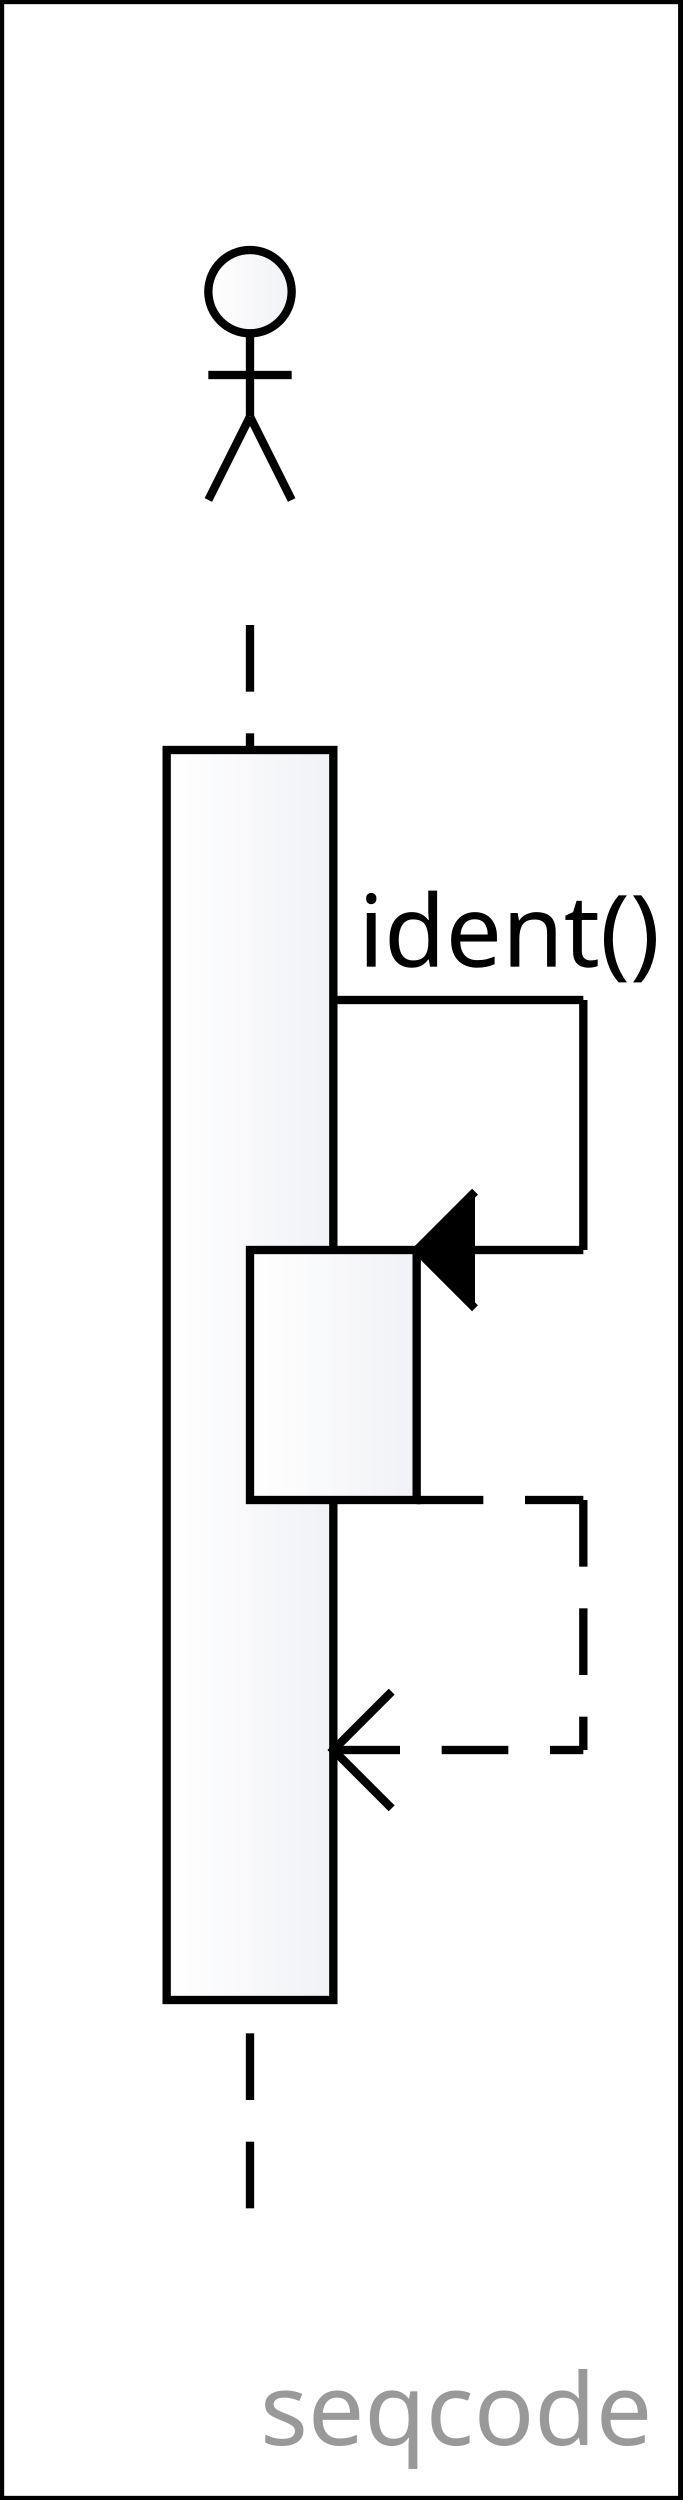
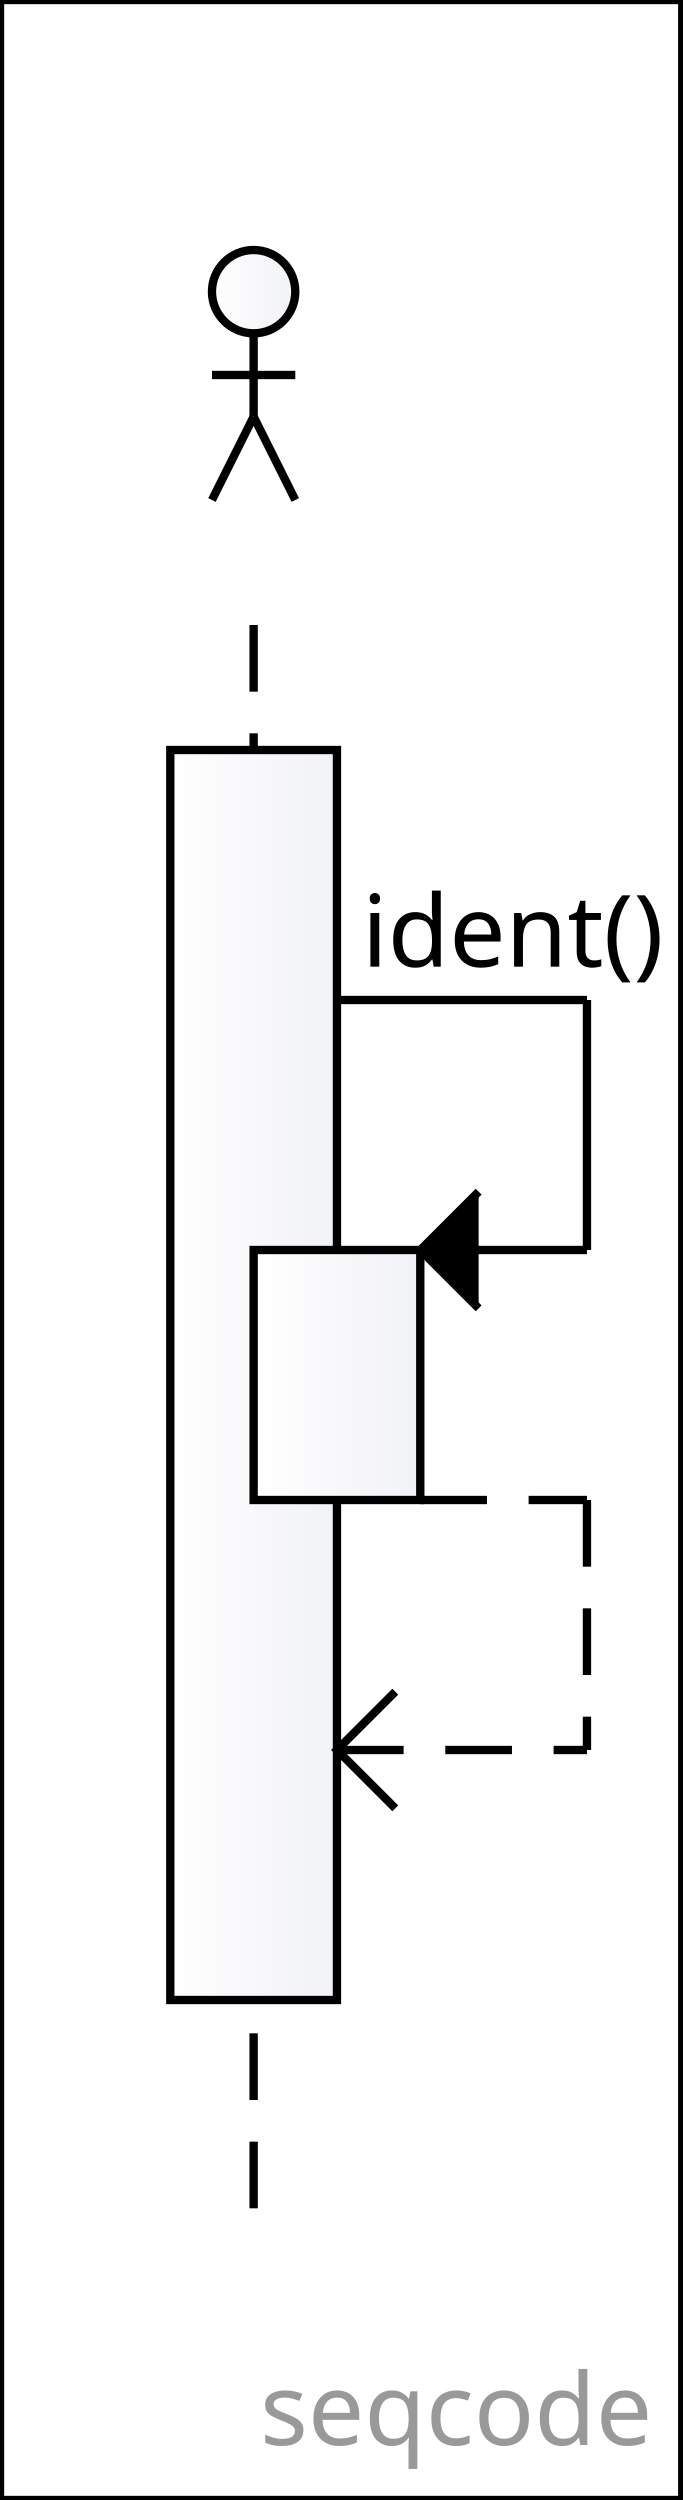
<svg xmlns="http://www.w3.org/2000/svg" version="1.1" width="81.87" height="300" viewBox="0 0 81.87 300">
  <defs>
-     <linearGradient id="SvgjsLinearGradient1008">
+     <linearGradient id="SvgjsLinearGradient1009">
      <stop stop-color="#ffffff" offset="0" />
      <stop stop-color="#f1f2f6" offset="1" />
    </linearGradient>
    <text id="seqcode">ident() {

</text>
  </defs>
  <rect width="81.87" height="300" fill="white" stroke-width="1" stroke="black" />
-   <a href="http://seqcode.app" target="_blank">
+   <a href="https://seqcode.app" target="_blank">
    <text text-anchor="end" font-size="12" font-weight="100" font-family="sans-serif" fill="#999999" x="78.27" y="293.4">seqcode </text>
  </a>
-   <line x1="30" y1="75" x2="30" y2="270" stroke-dasharray="8 5" stroke-width="1" stroke="black" />
-   <g>
-     <rect width="20" height="150" x="20" y="90" fill="url(#SvgjsLinearGradient1008)" stroke-width="1" stroke="black" />
+   <line x1="30.435" y1="75" x2="30.435" y2="270" stroke-dasharray="8 5" stroke-width="1" stroke="black" />
+   <g transform="matrix(1,0,0,1,0.4350586,0)">
+     <rect width="20" height="150" x="20" y="90" fill="url(#SvgjsLinearGradient1009)" stroke-width="1" stroke="black" />
  </g>
-   <g>
-     <rect width="20" height="30" x="30" y="150" fill="url(#SvgjsLinearGradient1008)" stroke-width="1" stroke="black" />
+   <g transform="matrix(1,0,0,1,0.4350586,0)">
+     <rect width="20" height="30" x="30" y="150" fill="url(#SvgjsLinearGradient1009)" stroke-width="1" stroke="black" />
  </g>
-   <text text-anchor="start" font-size="12" font-weight="100" font-family="sans-serif" fill="black" x="43" y="116">ident()</text>
-   <line x1="40" y1="120" x2="70" y2="120" stroke-width="1" stroke="black" />
-   <line x1="70" y1="120" x2="70" y2="150" stroke-width="1" stroke="black" />
-   <line x1="50" y1="150" x2="70" y2="150" stroke-width="1" stroke="black" />
-   <polyline points="57,143 50,150 57,157" fill="black" stroke-width="1" stroke="black" />
-   <text text-anchor="start" font-size="12" font-weight="100" font-family="sans-serif" fill="black" x="53" y="176" />
-   <line x1="50" y1="180" x2="70" y2="180" stroke-dasharray="8 5" stroke-width="1" stroke="black" />
-   <line x1="70" y1="180" x2="70" y2="210" stroke-dasharray="8 5" stroke-width="1" stroke="black" />
-   <line x1="40" y1="210" x2="70" y2="210" stroke-dasharray="8 5" stroke-width="1" stroke="black" />
-   <polyline points="47,203 40,210 47,217" fill="transparent" stroke-width="1" stroke="black" />
-   <g transform="matrix(1,0,0,1,30,45)">
-     <circle r="5" cx="0" cy="-10" fill="url(#SvgjsLinearGradient1008)" stroke-width="1" stroke="black" />
+   <text text-anchor="start" font-size="12" font-weight="100" font-family="sans-serif" fill="black" x="43.435" y="116">ident()</text>
+   <line x1="40.435" y1="120" x2="70.435" y2="120" stroke-width="1" stroke="black" />
+   <line x1="70.435" y1="120" x2="70.435" y2="150" stroke-width="1" stroke="black" />
+   <line x1="50.435" y1="150" x2="70.435" y2="150" stroke-width="1" stroke="black" />
+   <polyline points="57.435,143 50.435,150 57.435,157" fill="black" stroke-width="1" stroke="black" />
+   <text text-anchor="start" font-size="12" font-weight="100" font-family="sans-serif" fill="black" x="53.435" y="176" />
+   <line x1="50.435" y1="180" x2="70.435" y2="180" stroke-dasharray="8 5" stroke-width="1" stroke="black" />
+   <line x1="70.435" y1="180" x2="70.435" y2="210" stroke-dasharray="8 5" stroke-width="1" stroke="black" />
+   <line x1="40.435" y1="210" x2="70.435" y2="210" stroke-dasharray="8 5" stroke-width="1" stroke="black" />
+   <polyline points="47.435,203 40.435,210 47.435,217" fill="transparent" stroke-width="1" stroke="black" />
+   <g transform="matrix(1,0,0,1,30.43506,45)">
+     <circle r="5" cx="0" cy="-10" fill="url(#SvgjsLinearGradient1009)" stroke-width="1" stroke="black" />
    <line x1="-5" y1="0" x2="5" y2="0" stroke-width="1" stroke="black" />
    <line x1="0" y1="-5" x2="0" y2="5" stroke-width="1" stroke="black" />
    <line x1="-5" y1="15" x2="0" y2="5" stroke-width="1" stroke="black" />
    <line x1="0" y1="5" x2="5" y2="15" stroke-width="1" stroke="black" />
  </g>
</svg>
